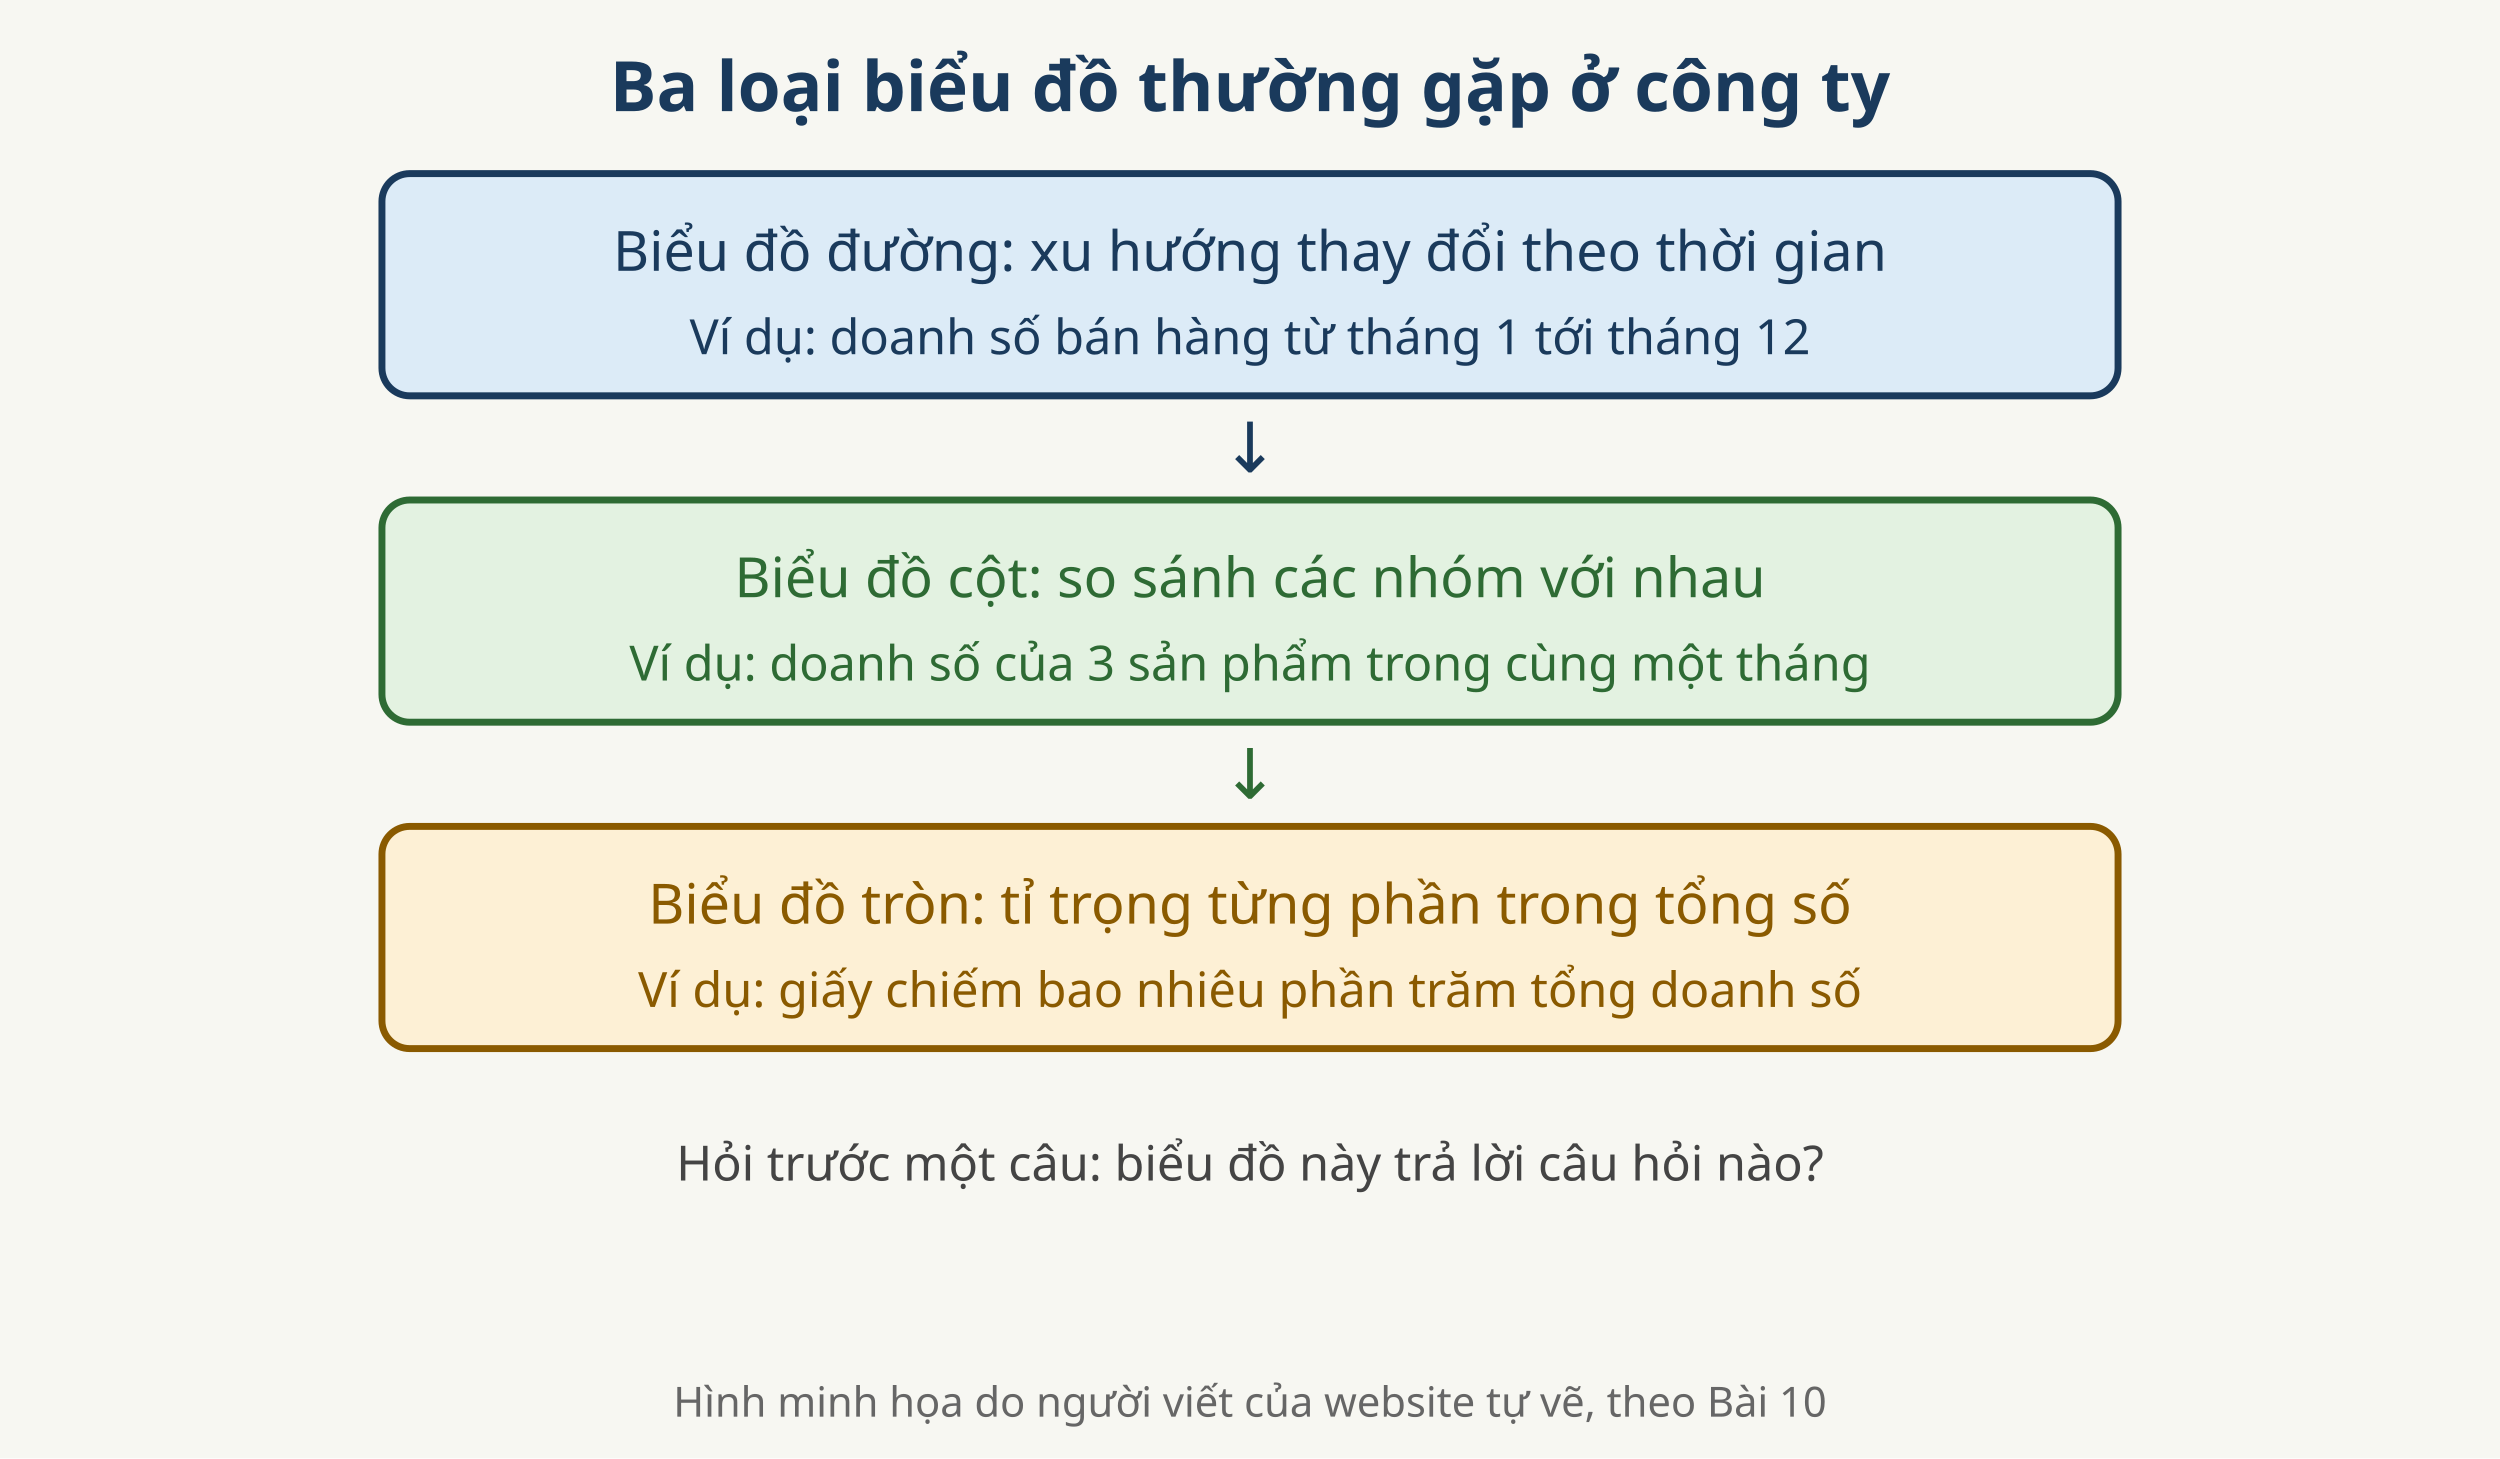
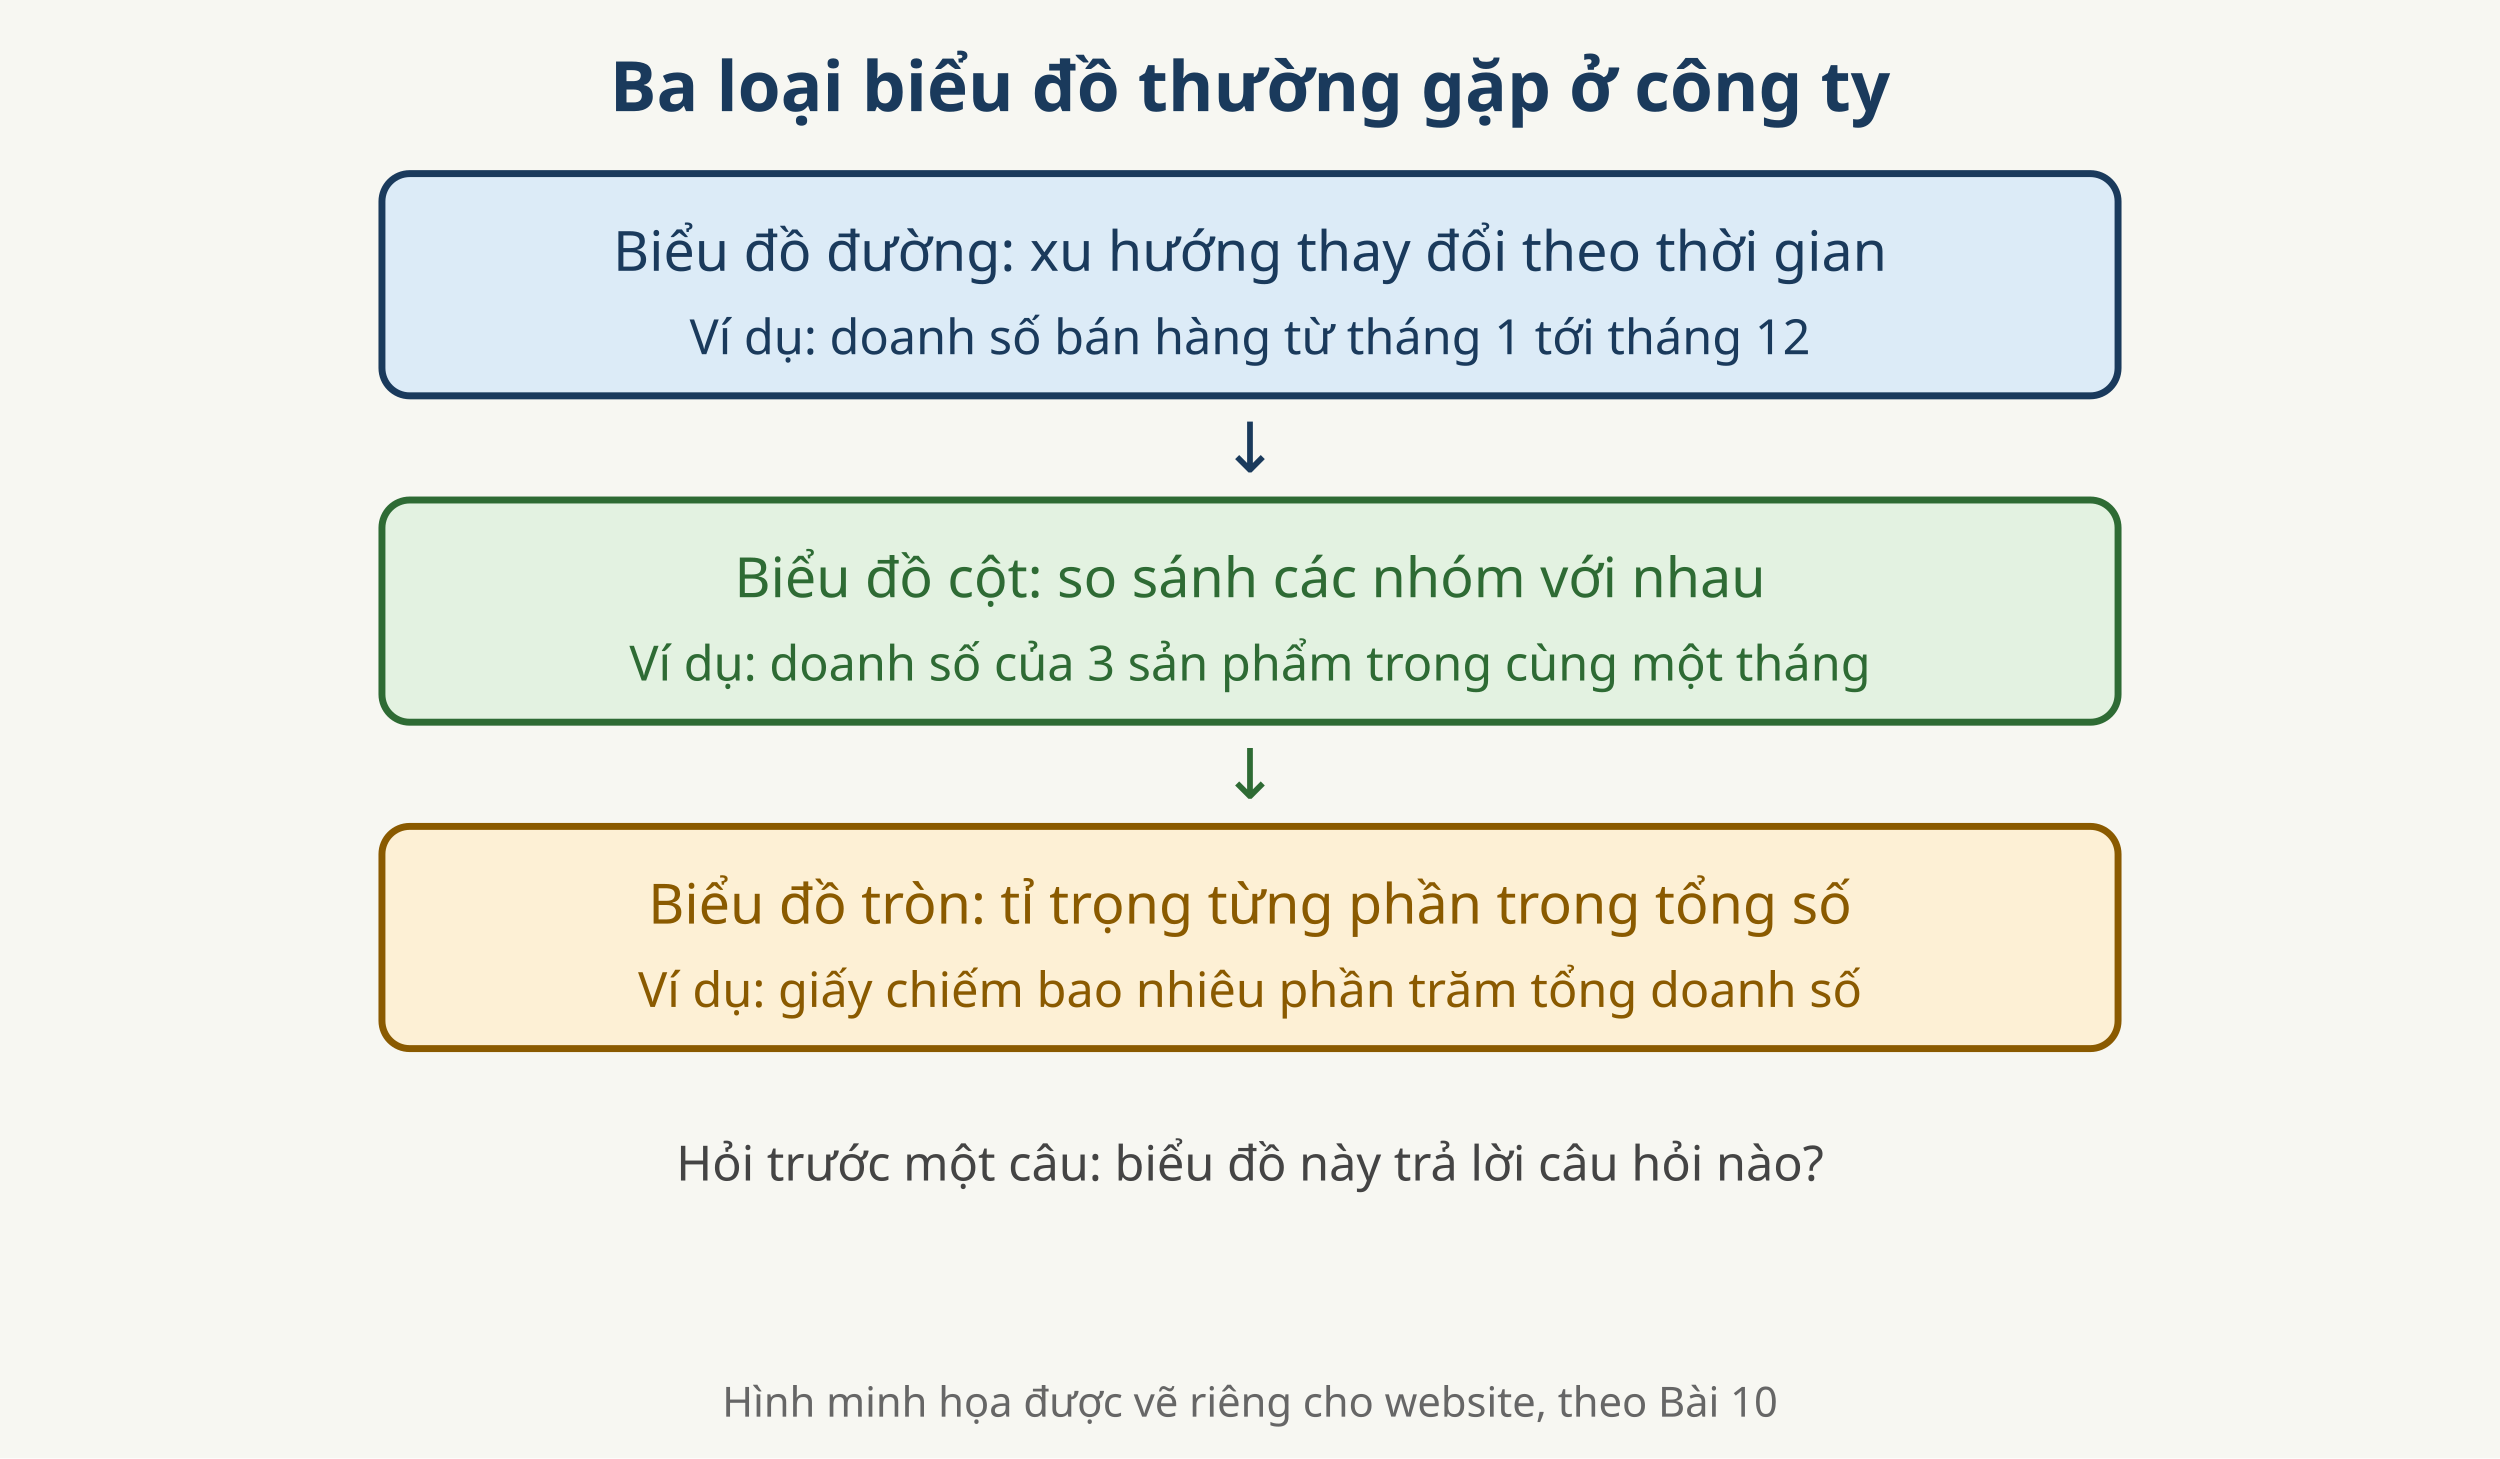
<svg xmlns="http://www.w3.org/2000/svg" width="720" height="420" viewBox="0 0 720 420" role="img" aria-labelledby="title desc">
  <rect width="720" height="420" fill="#f7f7f2" />
  <text x="360" y="32" text-anchor="middle" font-family="sans-serif" font-size="20" font-weight="bold" fill="#1a3a5c">Ba loại biểu đồ thường gặp ở công ty</text>
  <g font-family="sans-serif">
    <rect x="110" y="50" width="500" height="64" rx="8" fill="#dcebf7" stroke="#1a3a5c" stroke-width="2" />
    <text x="360" y="78" text-anchor="middle" font-size="16" fill="#1a3a5c">Biểu đồ đường: xu hướng thay đổi theo thời gian</text>
    <text x="360" y="102" text-anchor="middle" font-size="14" fill="#1a3a5c">Ví dụ: doanh số bán hàng từ tháng 1 tới tháng 12</text>
    <text x="360" y="136" text-anchor="middle" font-size="20" fill="#1a3a5c">↓</text>
    <rect x="110" y="144" width="500" height="64" rx="8" fill="#e3f2e1" stroke="#2e6b34" stroke-width="2" />
    <text x="360" y="172" text-anchor="middle" font-size="16" fill="#2e6b34">Biểu đồ cột: so sánh các nhóm với nhau</text>
    <text x="360" y="196" text-anchor="middle" font-size="14" fill="#2e6b34">Ví dụ: doanh số của 3 sản phẩm trong cùng một tháng</text>
    <text x="360" y="230" text-anchor="middle" font-size="20" fill="#2e6b34">↓</text>
    <rect x="110" y="238" width="500" height="64" rx="8" fill="#fdf0d5" stroke="#8a5a00" stroke-width="2" />
    <text x="360" y="266" text-anchor="middle" font-size="16" fill="#8a5a00">Biểu đồ tròn: tỉ trọng từng phần trong tổng số</text>
    <text x="360" y="290" text-anchor="middle" font-size="14" fill="#8a5a00">Ví dụ: giấy chiếm bao nhiêu phần trăm tổng doanh số</text>
  </g>
  <text x="360" y="340" text-anchor="middle" font-family="sans-serif" font-size="14" fill="#444">Hỏi trước một câu: biểu đồ này trả lời câu hỏi nào?</text>
-   <text x="360" y="408" text-anchor="middle" font-family="sans-serif" font-size="12" fill="#666">Hình minh họa do người viết của website tự vẽ, theo Bài 10</text>
+   <text x="360" y="408" text-anchor="middle" font-family="sans-serif" font-size="12" fill="#666">Hình minh họa được vẽ riêng cho website, theo Bài 10</text>
</svg>
